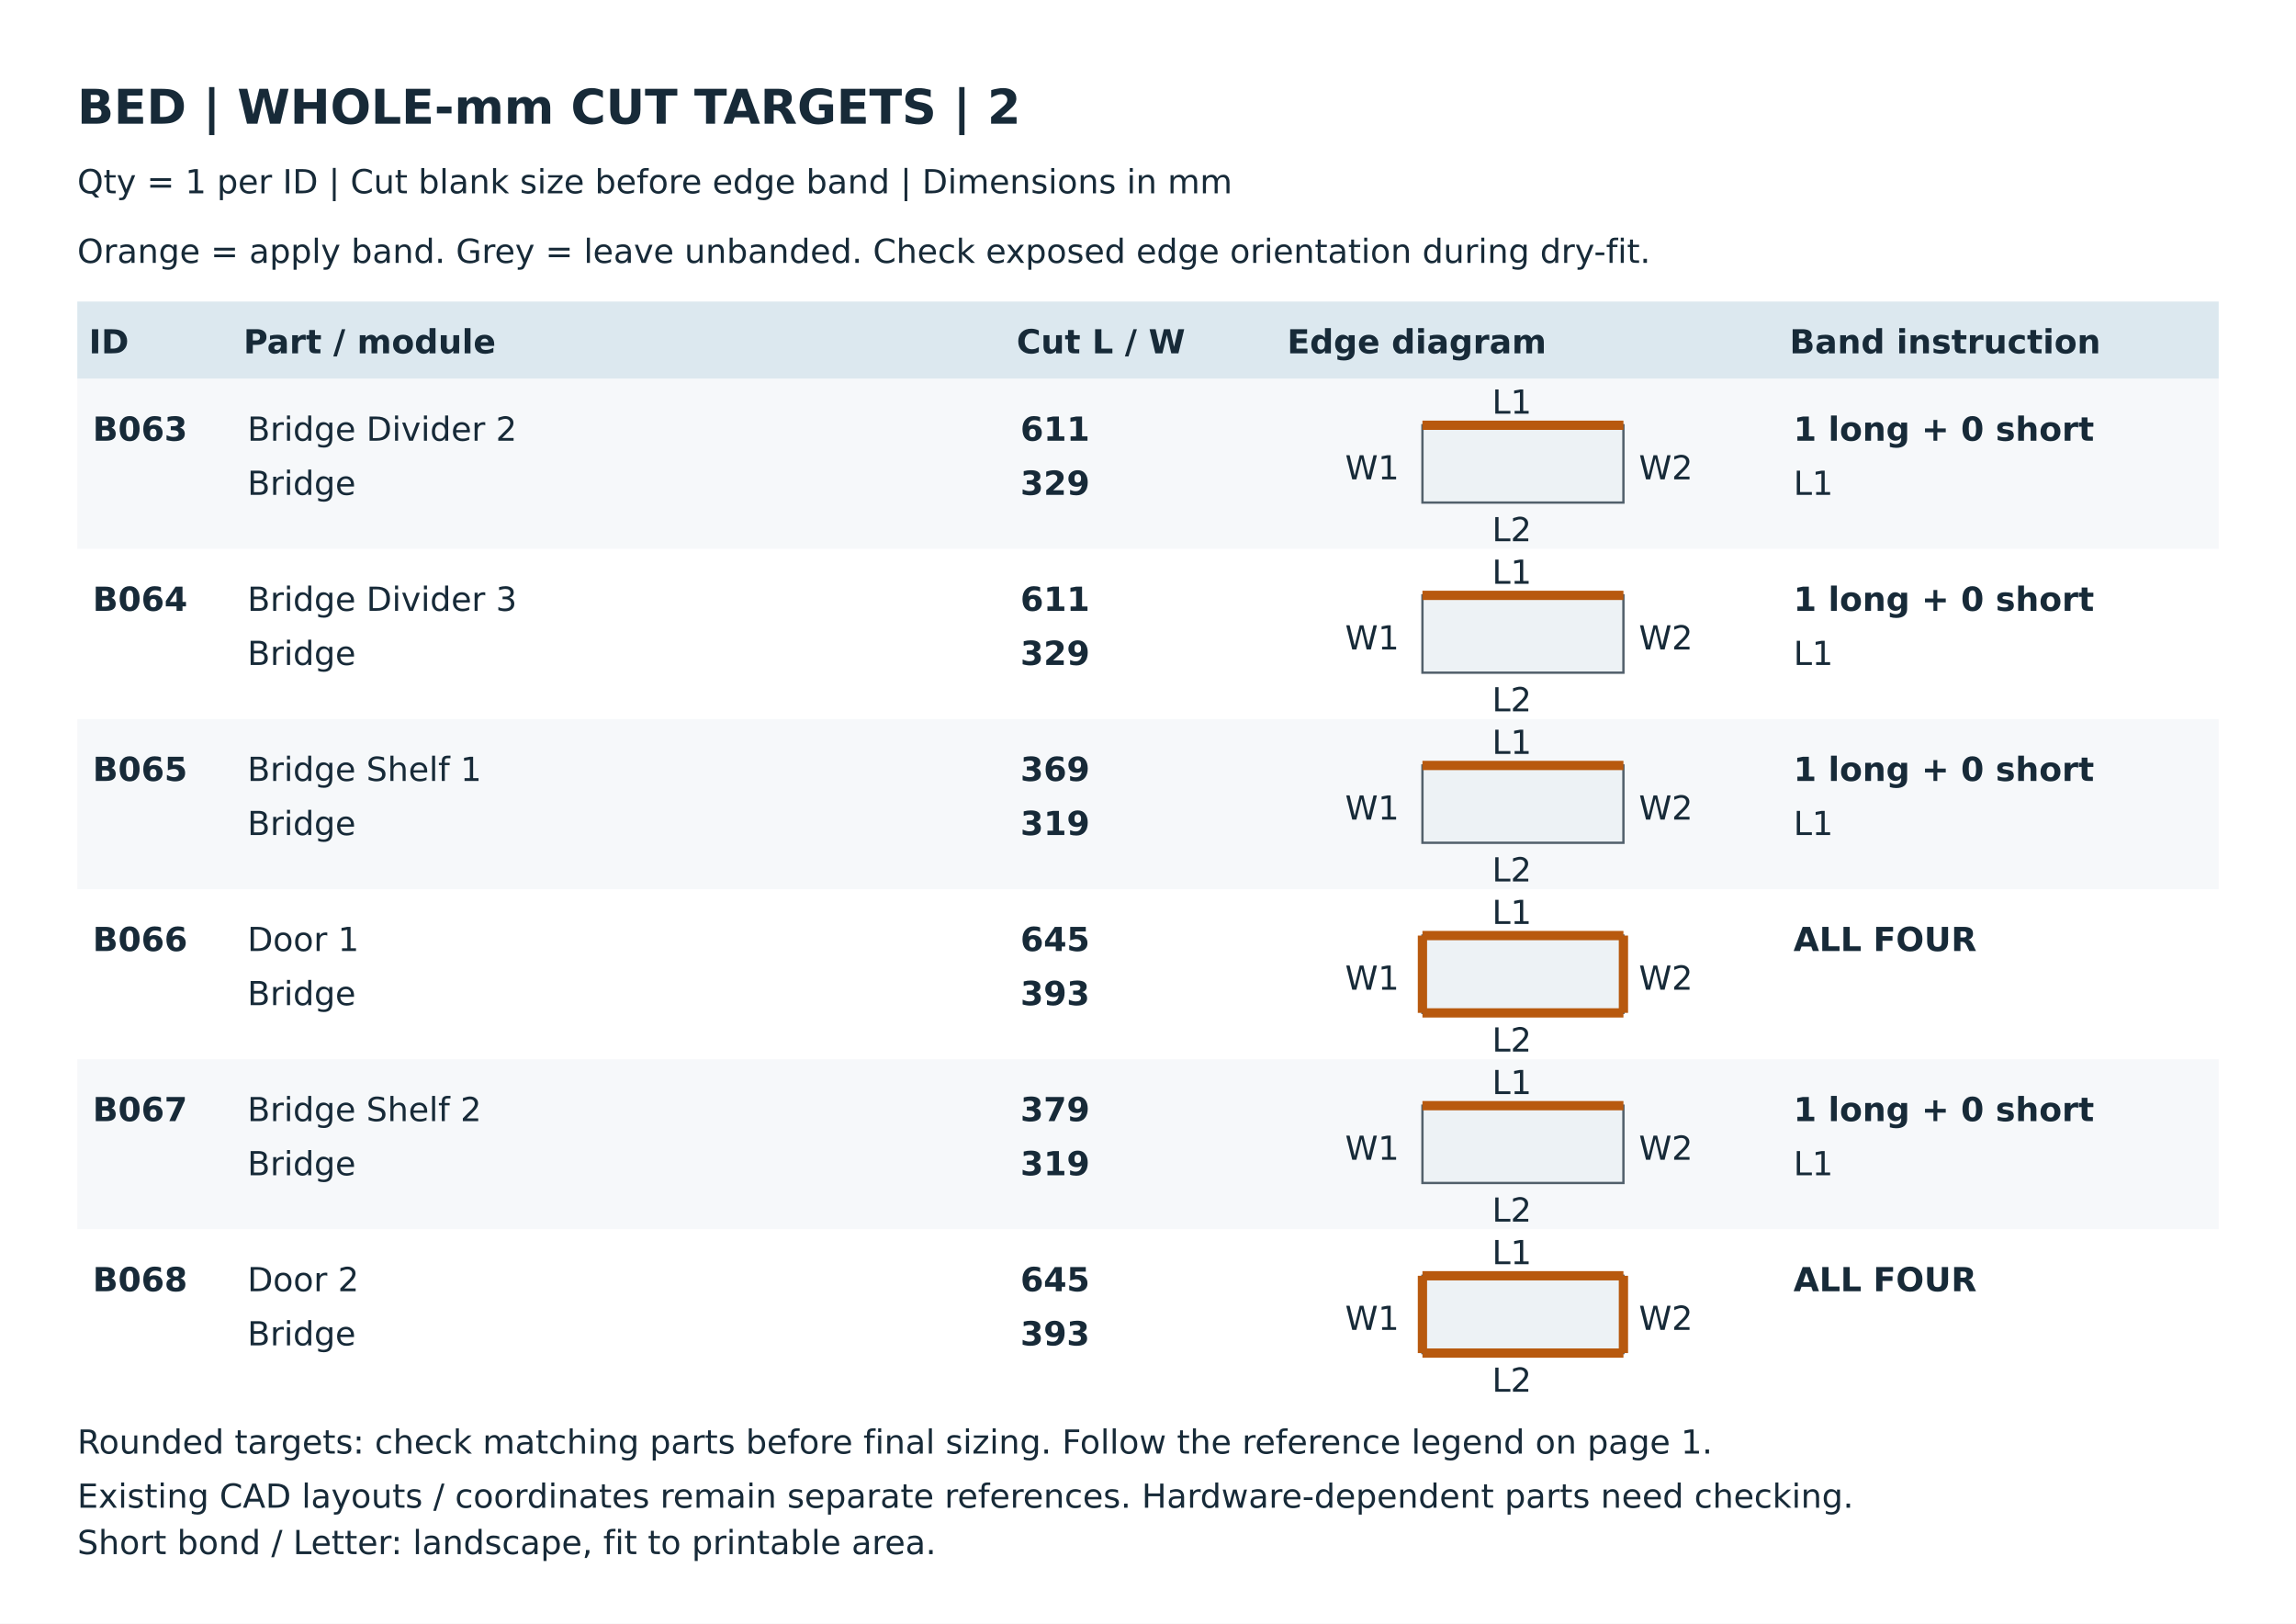
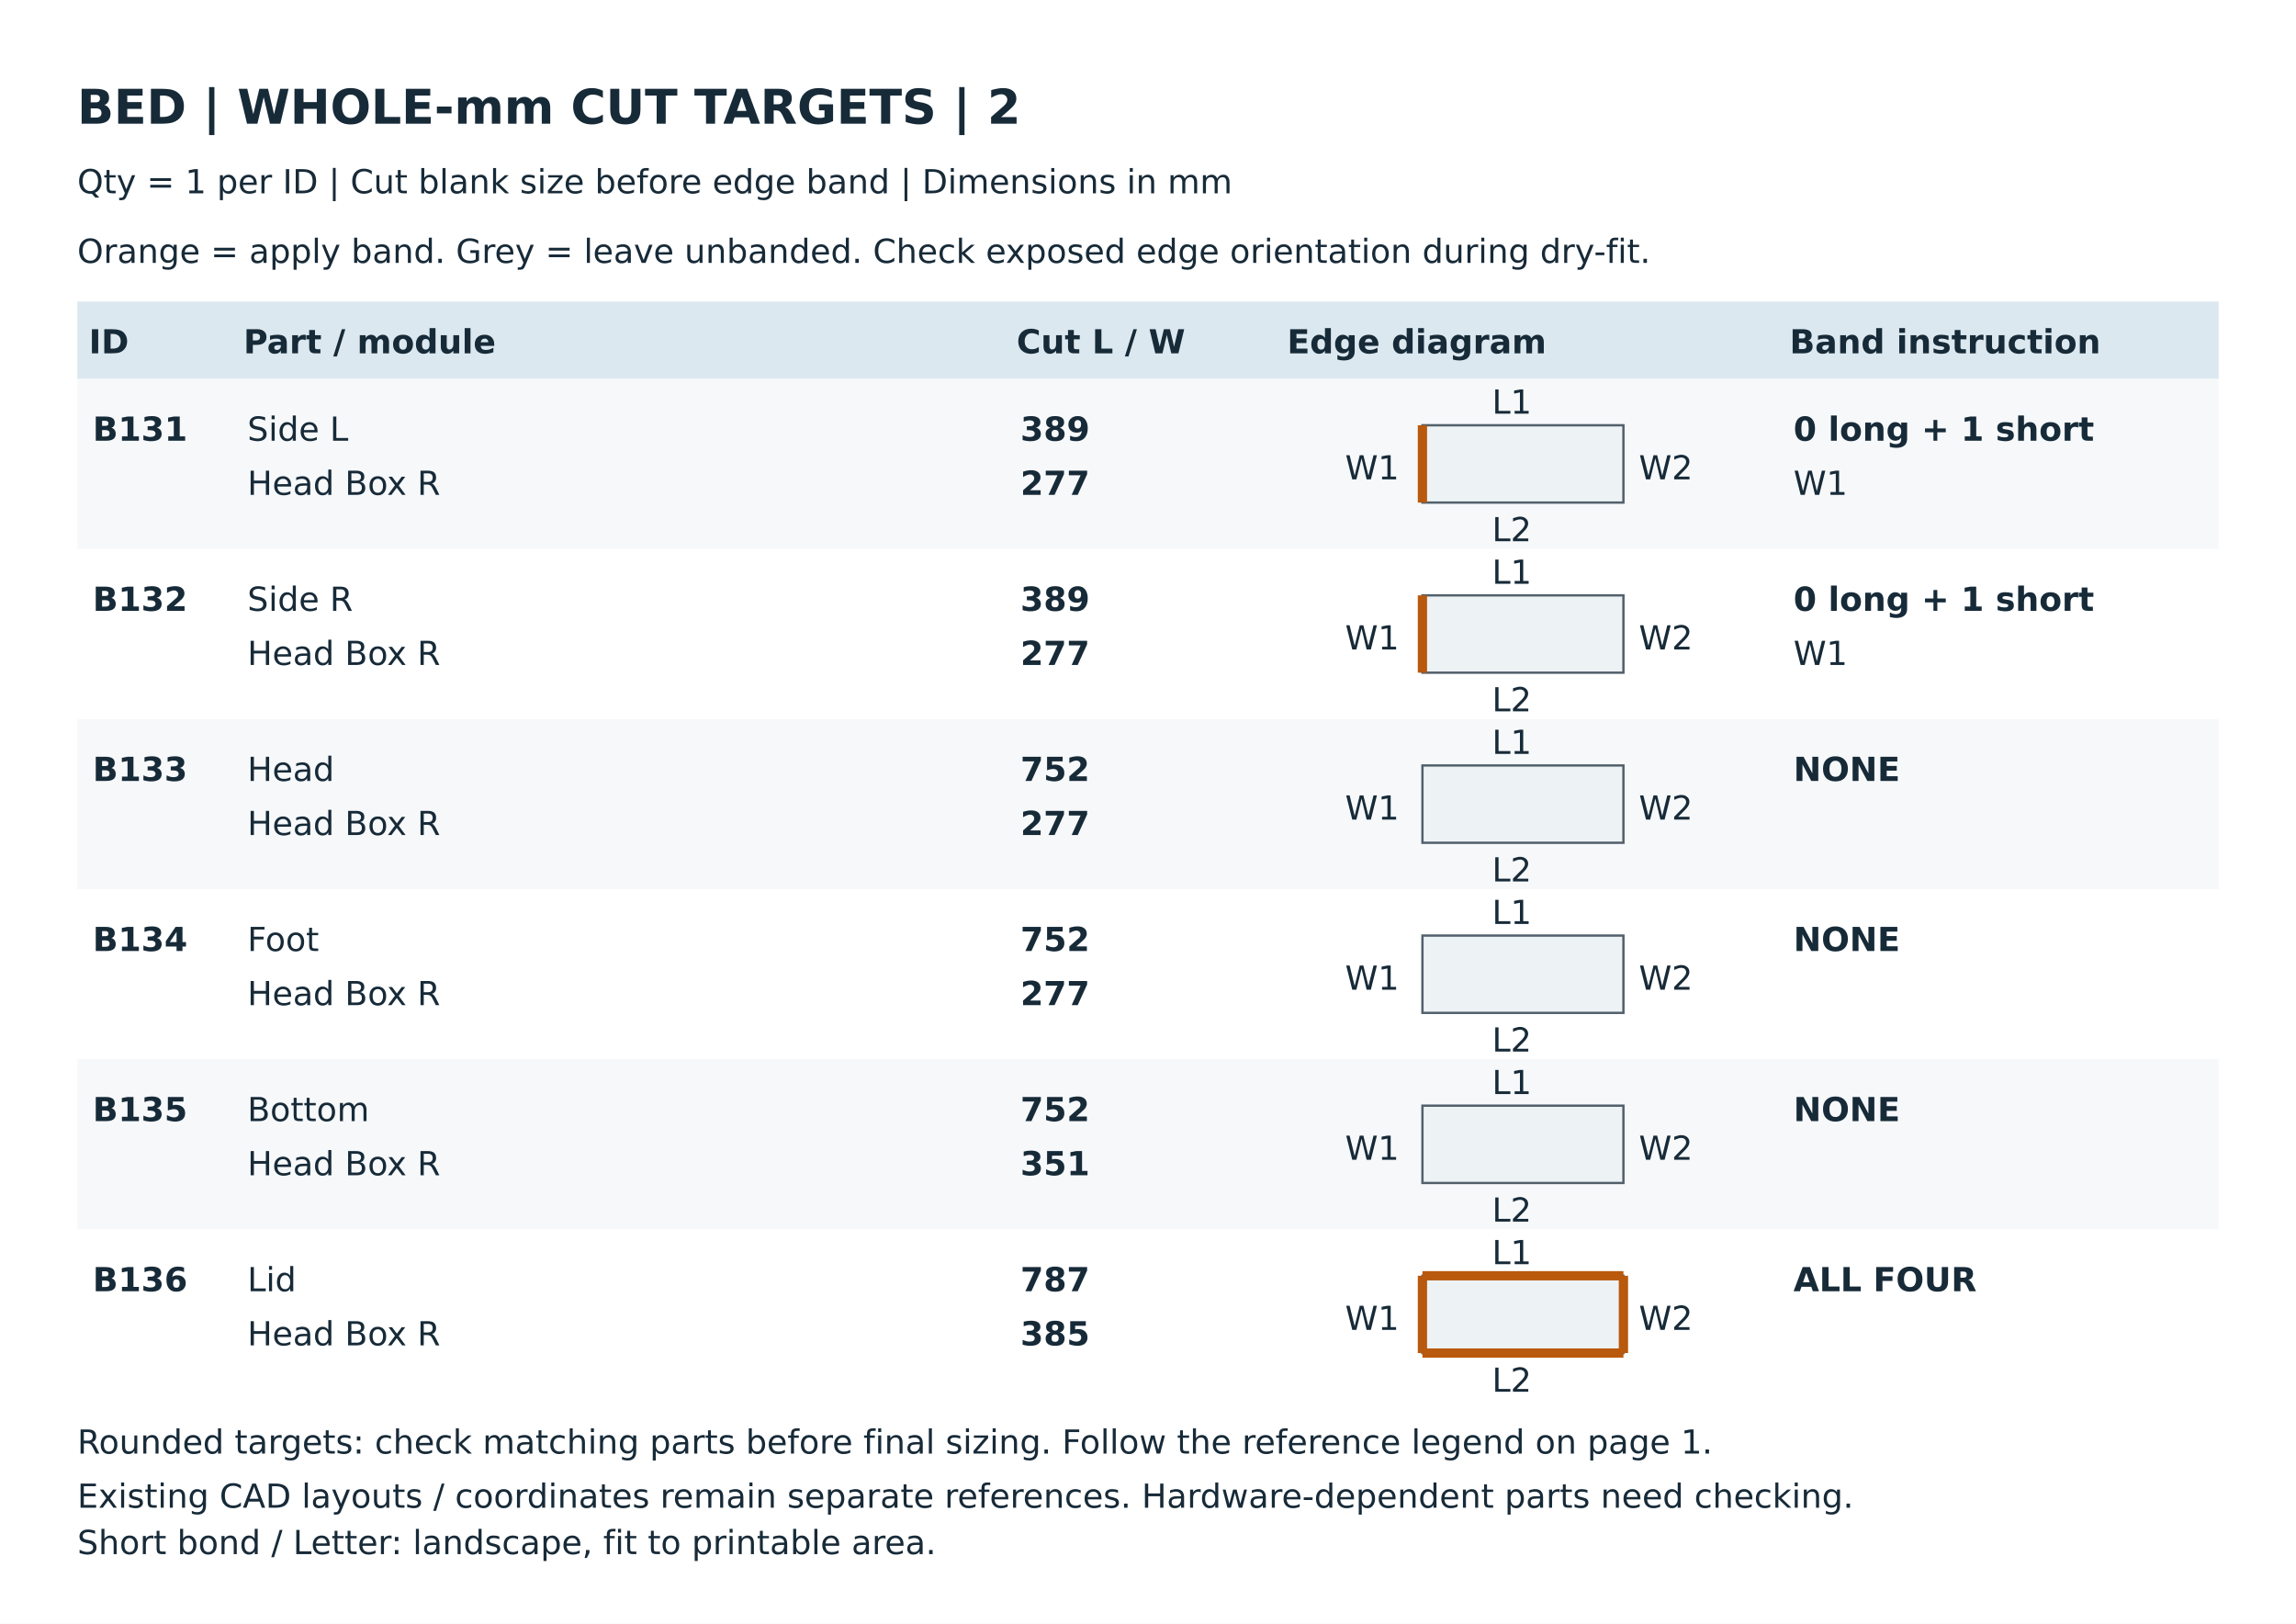
<svg xmlns="http://www.w3.org/2000/svg" width="297mm" height="210mm" viewBox="0 0 297 210">
  <rect width="297" height="210" fill="white" />
  <style>text {font-family:DejaVu Sans,sans-serif;fill:#172a38}</style>
  <text x="10" y="16" font-size="6.2" font-weight="bold">BED | WHOLE-mm CUT TARGETS | 2</text>
  <text x="10" y="25" font-size="4.3">Qty = 1 per ID | Cut blank size before edge band | Dimensions in mm</text>
  <text x="10" y="201" font-size="4.3">Short bond / Letter: landscape, fit to printable area.</text>
  <text x="10" y="34" font-size="4.3">Orange = apply band. Grey = leave unbanded. Check exposed edge orientation during dry-fit.</text>
  <rect x="10" y="39" width="277" height="10" fill="#dce8ef" />
  <text x="11.5" y="45.7" font-size="4.3" font-weight="bold">ID</text>
  <text x="31.5" y="45.7" font-size="4.3" font-weight="bold">Part / module</text>
  <text x="131.5" y="45.7" font-size="4.3" font-weight="bold">Cut L / W</text>
  <text x="166.5" y="45.7" font-size="4.3" font-weight="bold">Edge diagram</text>
  <text x="231.5" y="45.7" font-size="4.3" font-weight="bold">Band instruction</text>
  <rect x="10" y="49" width="277" height="22" fill="#f6f8fa" />
-   <text x="12" y="57" font-size="4.3" font-weight="bold">B063</text>
-   <text x="32" y="57" font-size="4.3">Bridge Divider 2</text>
-   <text x="32" y="64" font-size="4.3">Bridge</text>
-   <text x="132" y="57" font-size="4.3" font-weight="bold">611</text>
-   <text x="132" y="64" font-size="4.3" font-weight="bold">329</text>
+   <text x="12" y="57" font-size="4.3" font-weight="bold">B131</text>
+   <text x="32" y="57" font-size="4.3">Side L</text>
+   <text x="32" y="64" font-size="4.3">Head Box R</text>
+   <text x="132" y="57" font-size="4.3" font-weight="bold">389</text>
+   <text x="132" y="64" font-size="4.3" font-weight="bold">277</text>
  <rect x="184" y="55" width="26" height="10" fill="#edf2f5" stroke="#52606b" stroke-width=".3" />
-   <path d="M184 55 L210 55" stroke="#b8590e" stroke-width="1.2" />
+   <path d="M184 55 L184 65" stroke="#b8590e" stroke-width="1.2" />
  <text x="193" y="53.5" font-size="4.3">L1</text>
  <text x="193" y="70" font-size="4.3">L2</text>
  <text x="174" y="62" font-size="4.3">W1</text>
  <text x="212" y="62" font-size="4.3">W2</text>
-   <text x="232" y="57" font-size="4.3" font-weight="bold">1 long + 0 short</text>
-   <text x="232" y="64" font-size="4.3">L1</text>
+   <text x="232" y="57" font-size="4.3" font-weight="bold">0 long + 1 short</text>
+   <text x="232" y="64" font-size="4.3">W1</text>
  <rect x="10" y="71" width="277" height="22" fill="white" />
-   <text x="12" y="79" font-size="4.3" font-weight="bold">B064</text>
-   <text x="32" y="79" font-size="4.3">Bridge Divider 3</text>
-   <text x="32" y="86" font-size="4.3">Bridge</text>
-   <text x="132" y="79" font-size="4.3" font-weight="bold">611</text>
-   <text x="132" y="86" font-size="4.3" font-weight="bold">329</text>
+   <text x="12" y="79" font-size="4.3" font-weight="bold">B132</text>
+   <text x="32" y="79" font-size="4.3">Side R</text>
+   <text x="32" y="86" font-size="4.3">Head Box R</text>
+   <text x="132" y="79" font-size="4.3" font-weight="bold">389</text>
+   <text x="132" y="86" font-size="4.3" font-weight="bold">277</text>
  <rect x="184" y="77" width="26" height="10" fill="#edf2f5" stroke="#52606b" stroke-width=".3" />
-   <path d="M184 77 L210 77" stroke="#b8590e" stroke-width="1.2" />
+   <path d="M184 77 L184 87" stroke="#b8590e" stroke-width="1.2" />
  <text x="193" y="75.5" font-size="4.3">L1</text>
  <text x="193" y="92" font-size="4.3">L2</text>
  <text x="174" y="84" font-size="4.3">W1</text>
  <text x="212" y="84" font-size="4.3">W2</text>
-   <text x="232" y="79" font-size="4.3" font-weight="bold">1 long + 0 short</text>
-   <text x="232" y="86" font-size="4.3">L1</text>
+   <text x="232" y="79" font-size="4.3" font-weight="bold">0 long + 1 short</text>
+   <text x="232" y="86" font-size="4.3">W1</text>
  <rect x="10" y="93" width="277" height="22" fill="#f6f8fa" />
-   <text x="12" y="101" font-size="4.3" font-weight="bold">B065</text>
-   <text x="32" y="101" font-size="4.3">Bridge Shelf 1</text>
-   <text x="32" y="108" font-size="4.3">Bridge</text>
-   <text x="132" y="101" font-size="4.3" font-weight="bold">369</text>
-   <text x="132" y="108" font-size="4.3" font-weight="bold">319</text>
+   <text x="12" y="101" font-size="4.3" font-weight="bold">B133</text>
+   <text x="32" y="101" font-size="4.3">Head</text>
+   <text x="32" y="108" font-size="4.3">Head Box R</text>
+   <text x="132" y="101" font-size="4.3" font-weight="bold">752</text>
+   <text x="132" y="108" font-size="4.3" font-weight="bold">277</text>
  <rect x="184" y="99" width="26" height="10" fill="#edf2f5" stroke="#52606b" stroke-width=".3" />
-   <path d="M184 99 L210 99" stroke="#b8590e" stroke-width="1.2" />
  <text x="193" y="97.5" font-size="4.3">L1</text>
  <text x="193" y="114" font-size="4.3">L2</text>
  <text x="174" y="106" font-size="4.3">W1</text>
  <text x="212" y="106" font-size="4.3">W2</text>
-   <text x="232" y="101" font-size="4.3" font-weight="bold">1 long + 0 short</text>
-   <text x="232" y="108" font-size="4.3">L1</text>
+   <text x="232" y="101" font-size="4.3" font-weight="bold">NONE</text>
+   <text x="232" y="108" font-size="4.3" />
  <rect x="10" y="115" width="277" height="22" fill="white" />
-   <text x="12" y="123" font-size="4.3" font-weight="bold">B066</text>
-   <text x="32" y="123" font-size="4.3">Door 1</text>
-   <text x="32" y="130" font-size="4.3">Bridge</text>
-   <text x="132" y="123" font-size="4.3" font-weight="bold">645</text>
-   <text x="132" y="130" font-size="4.3" font-weight="bold">393</text>
+   <text x="12" y="123" font-size="4.3" font-weight="bold">B134</text>
+   <text x="32" y="123" font-size="4.3">Foot</text>
+   <text x="32" y="130" font-size="4.3">Head Box R</text>
+   <text x="132" y="123" font-size="4.3" font-weight="bold">752</text>
+   <text x="132" y="130" font-size="4.3" font-weight="bold">277</text>
  <rect x="184" y="121" width="26" height="10" fill="#edf2f5" stroke="#52606b" stroke-width=".3" />
-   <path d="M184 121 L210 121" stroke="#b8590e" stroke-width="1.2" />
-   <path d="M184 131 L210 131" stroke="#b8590e" stroke-width="1.2" />
-   <path d="M184 121 L184 131" stroke="#b8590e" stroke-width="1.2" />
-   <path d="M210 121 L210 131" stroke="#b8590e" stroke-width="1.2" />
  <text x="193" y="119.5" font-size="4.3">L1</text>
  <text x="193" y="136" font-size="4.3">L2</text>
  <text x="174" y="128" font-size="4.3">W1</text>
  <text x="212" y="128" font-size="4.3">W2</text>
-   <text x="232" y="123" font-size="4.3" font-weight="bold">ALL FOUR</text>
+   <text x="232" y="123" font-size="4.3" font-weight="bold">NONE</text>
+   <text x="232" y="130" font-size="4.3" />
  <rect x="10" y="137" width="277" height="22" fill="#f6f8fa" />
-   <text x="12" y="145" font-size="4.3" font-weight="bold">B067</text>
-   <text x="32" y="145" font-size="4.3">Bridge Shelf 2</text>
-   <text x="32" y="152" font-size="4.3">Bridge</text>
-   <text x="132" y="145" font-size="4.3" font-weight="bold">379</text>
-   <text x="132" y="152" font-size="4.3" font-weight="bold">319</text>
+   <text x="12" y="145" font-size="4.3" font-weight="bold">B135</text>
+   <text x="32" y="145" font-size="4.3">Bottom</text>
+   <text x="32" y="152" font-size="4.3">Head Box R</text>
+   <text x="132" y="145" font-size="4.3" font-weight="bold">752</text>
+   <text x="132" y="152" font-size="4.3" font-weight="bold">351</text>
  <rect x="184" y="143" width="26" height="10" fill="#edf2f5" stroke="#52606b" stroke-width=".3" />
-   <path d="M184 143 L210 143" stroke="#b8590e" stroke-width="1.2" />
  <text x="193" y="141.5" font-size="4.3">L1</text>
  <text x="193" y="158" font-size="4.3">L2</text>
  <text x="174" y="150" font-size="4.3">W1</text>
  <text x="212" y="150" font-size="4.3">W2</text>
-   <text x="232" y="145" font-size="4.3" font-weight="bold">1 long + 0 short</text>
-   <text x="232" y="152" font-size="4.3">L1</text>
+   <text x="232" y="145" font-size="4.3" font-weight="bold">NONE</text>
+   <text x="232" y="152" font-size="4.3" />
  <rect x="10" y="159" width="277" height="22" fill="white" />
-   <text x="12" y="167" font-size="4.3" font-weight="bold">B068</text>
-   <text x="32" y="167" font-size="4.3">Door 2</text>
-   <text x="32" y="174" font-size="4.3">Bridge</text>
-   <text x="132" y="167" font-size="4.3" font-weight="bold">645</text>
-   <text x="132" y="174" font-size="4.3" font-weight="bold">393</text>
+   <text x="12" y="167" font-size="4.3" font-weight="bold">B136</text>
+   <text x="32" y="167" font-size="4.3">Lid</text>
+   <text x="32" y="174" font-size="4.3">Head Box R</text>
+   <text x="132" y="167" font-size="4.3" font-weight="bold">787</text>
+   <text x="132" y="174" font-size="4.3" font-weight="bold">385</text>
  <rect x="184" y="165" width="26" height="10" fill="#edf2f5" stroke="#52606b" stroke-width=".3" />
  <path d="M184 165 L210 165" stroke="#b8590e" stroke-width="1.2" />
  <path d="M184 175 L210 175" stroke="#b8590e" stroke-width="1.2" />
  <path d="M184 165 L184 175" stroke="#b8590e" stroke-width="1.2" />
  <path d="M210 165 L210 175" stroke="#b8590e" stroke-width="1.2" />
  <text x="193" y="163.5" font-size="4.3">L1</text>
  <text x="193" y="180" font-size="4.3">L2</text>
  <text x="174" y="172" font-size="4.3">W1</text>
  <text x="212" y="172" font-size="4.3">W2</text>
  <text x="232" y="167" font-size="4.3" font-weight="bold">ALL FOUR</text>
  <text x="10" y="188" font-size="4.3">Rounded targets: check matching parts before final sizing. Follow the reference legend on page 1.</text>
  <text x="10" y="195" font-size="4.3">Existing CAD layouts / coordinates remain separate references. Hardware-dependent parts need checking.</text>
</svg>
